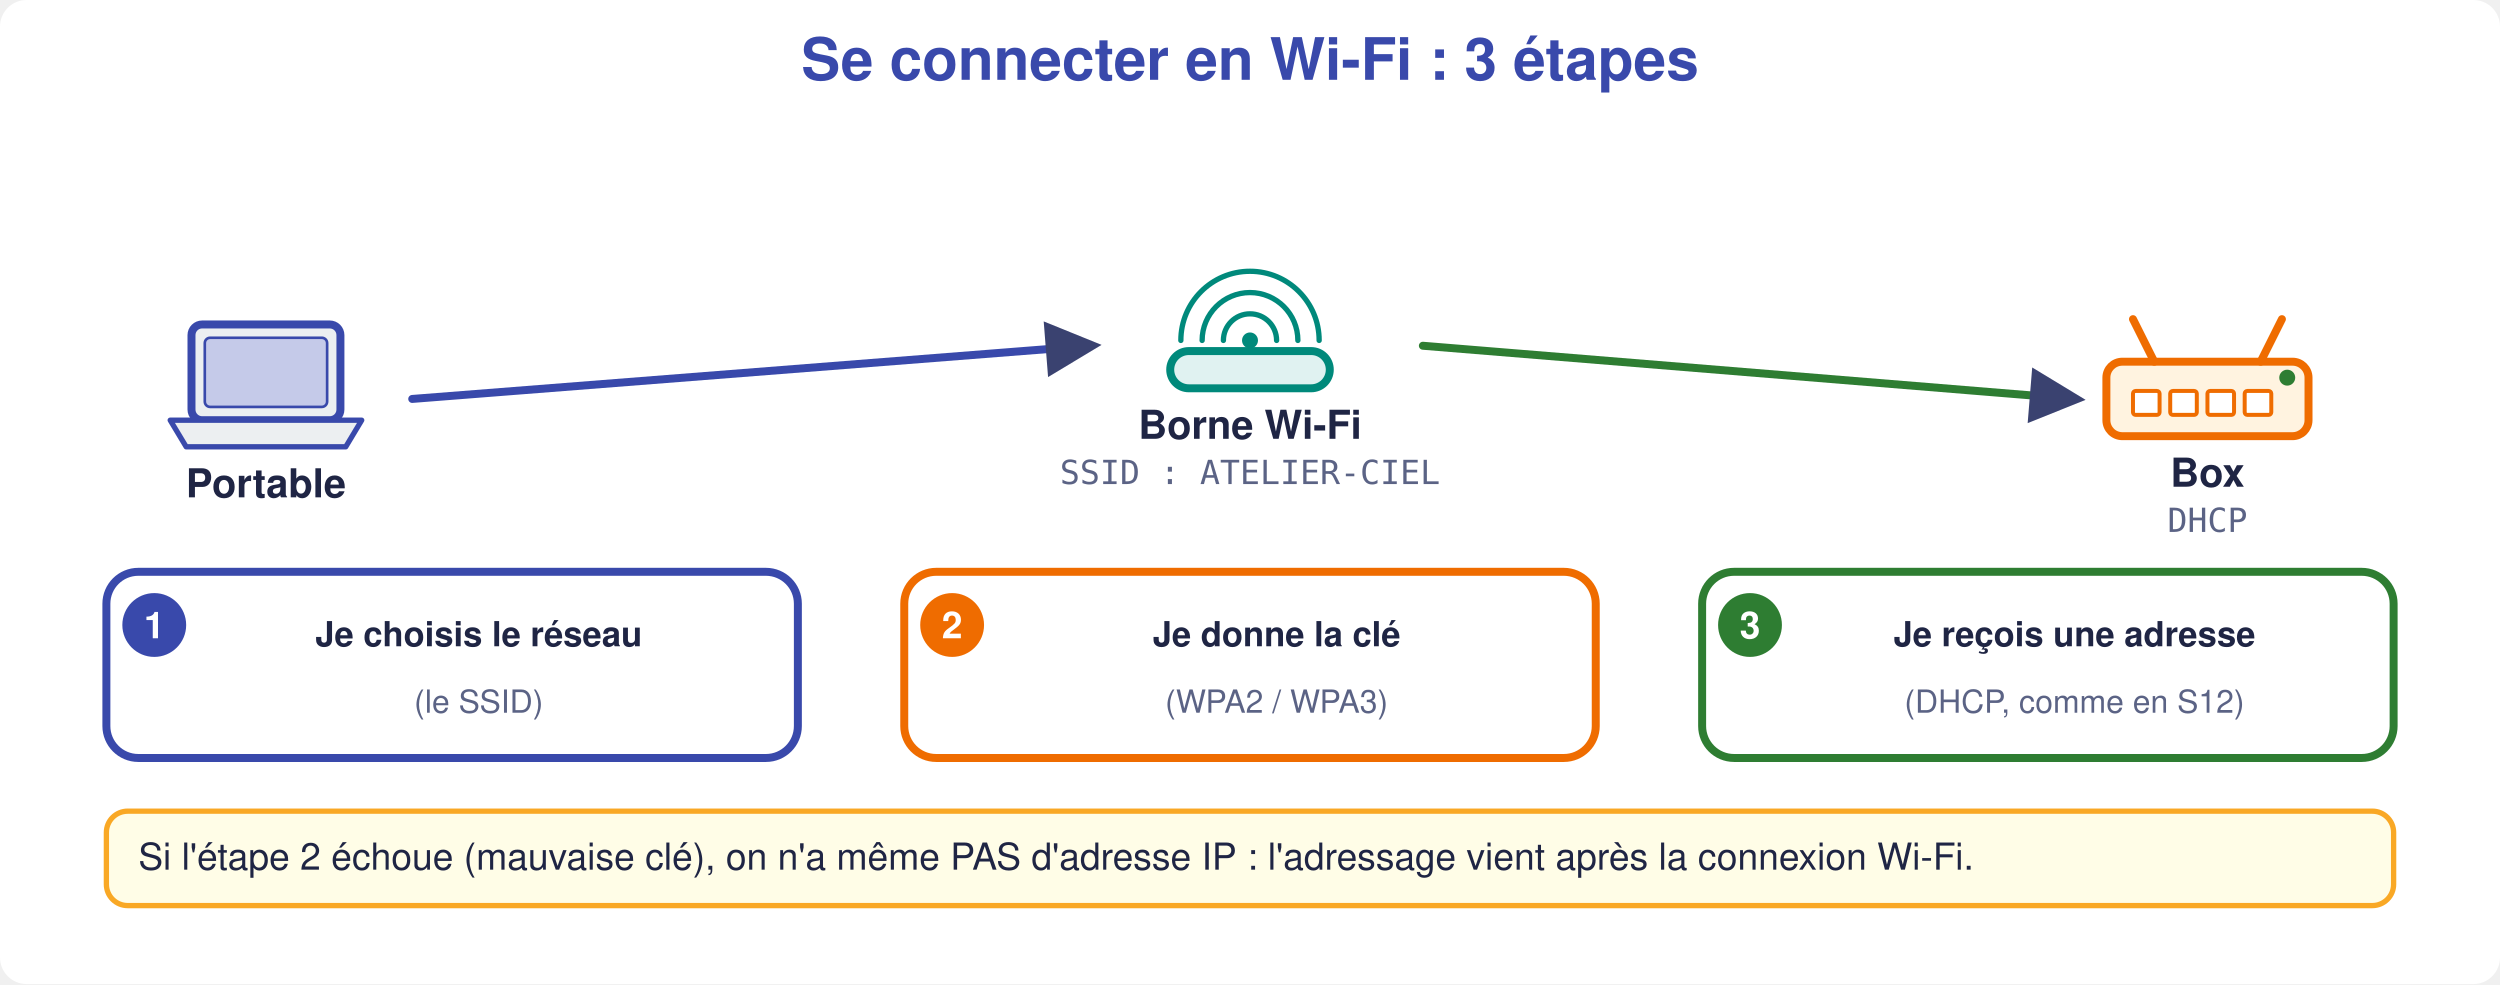
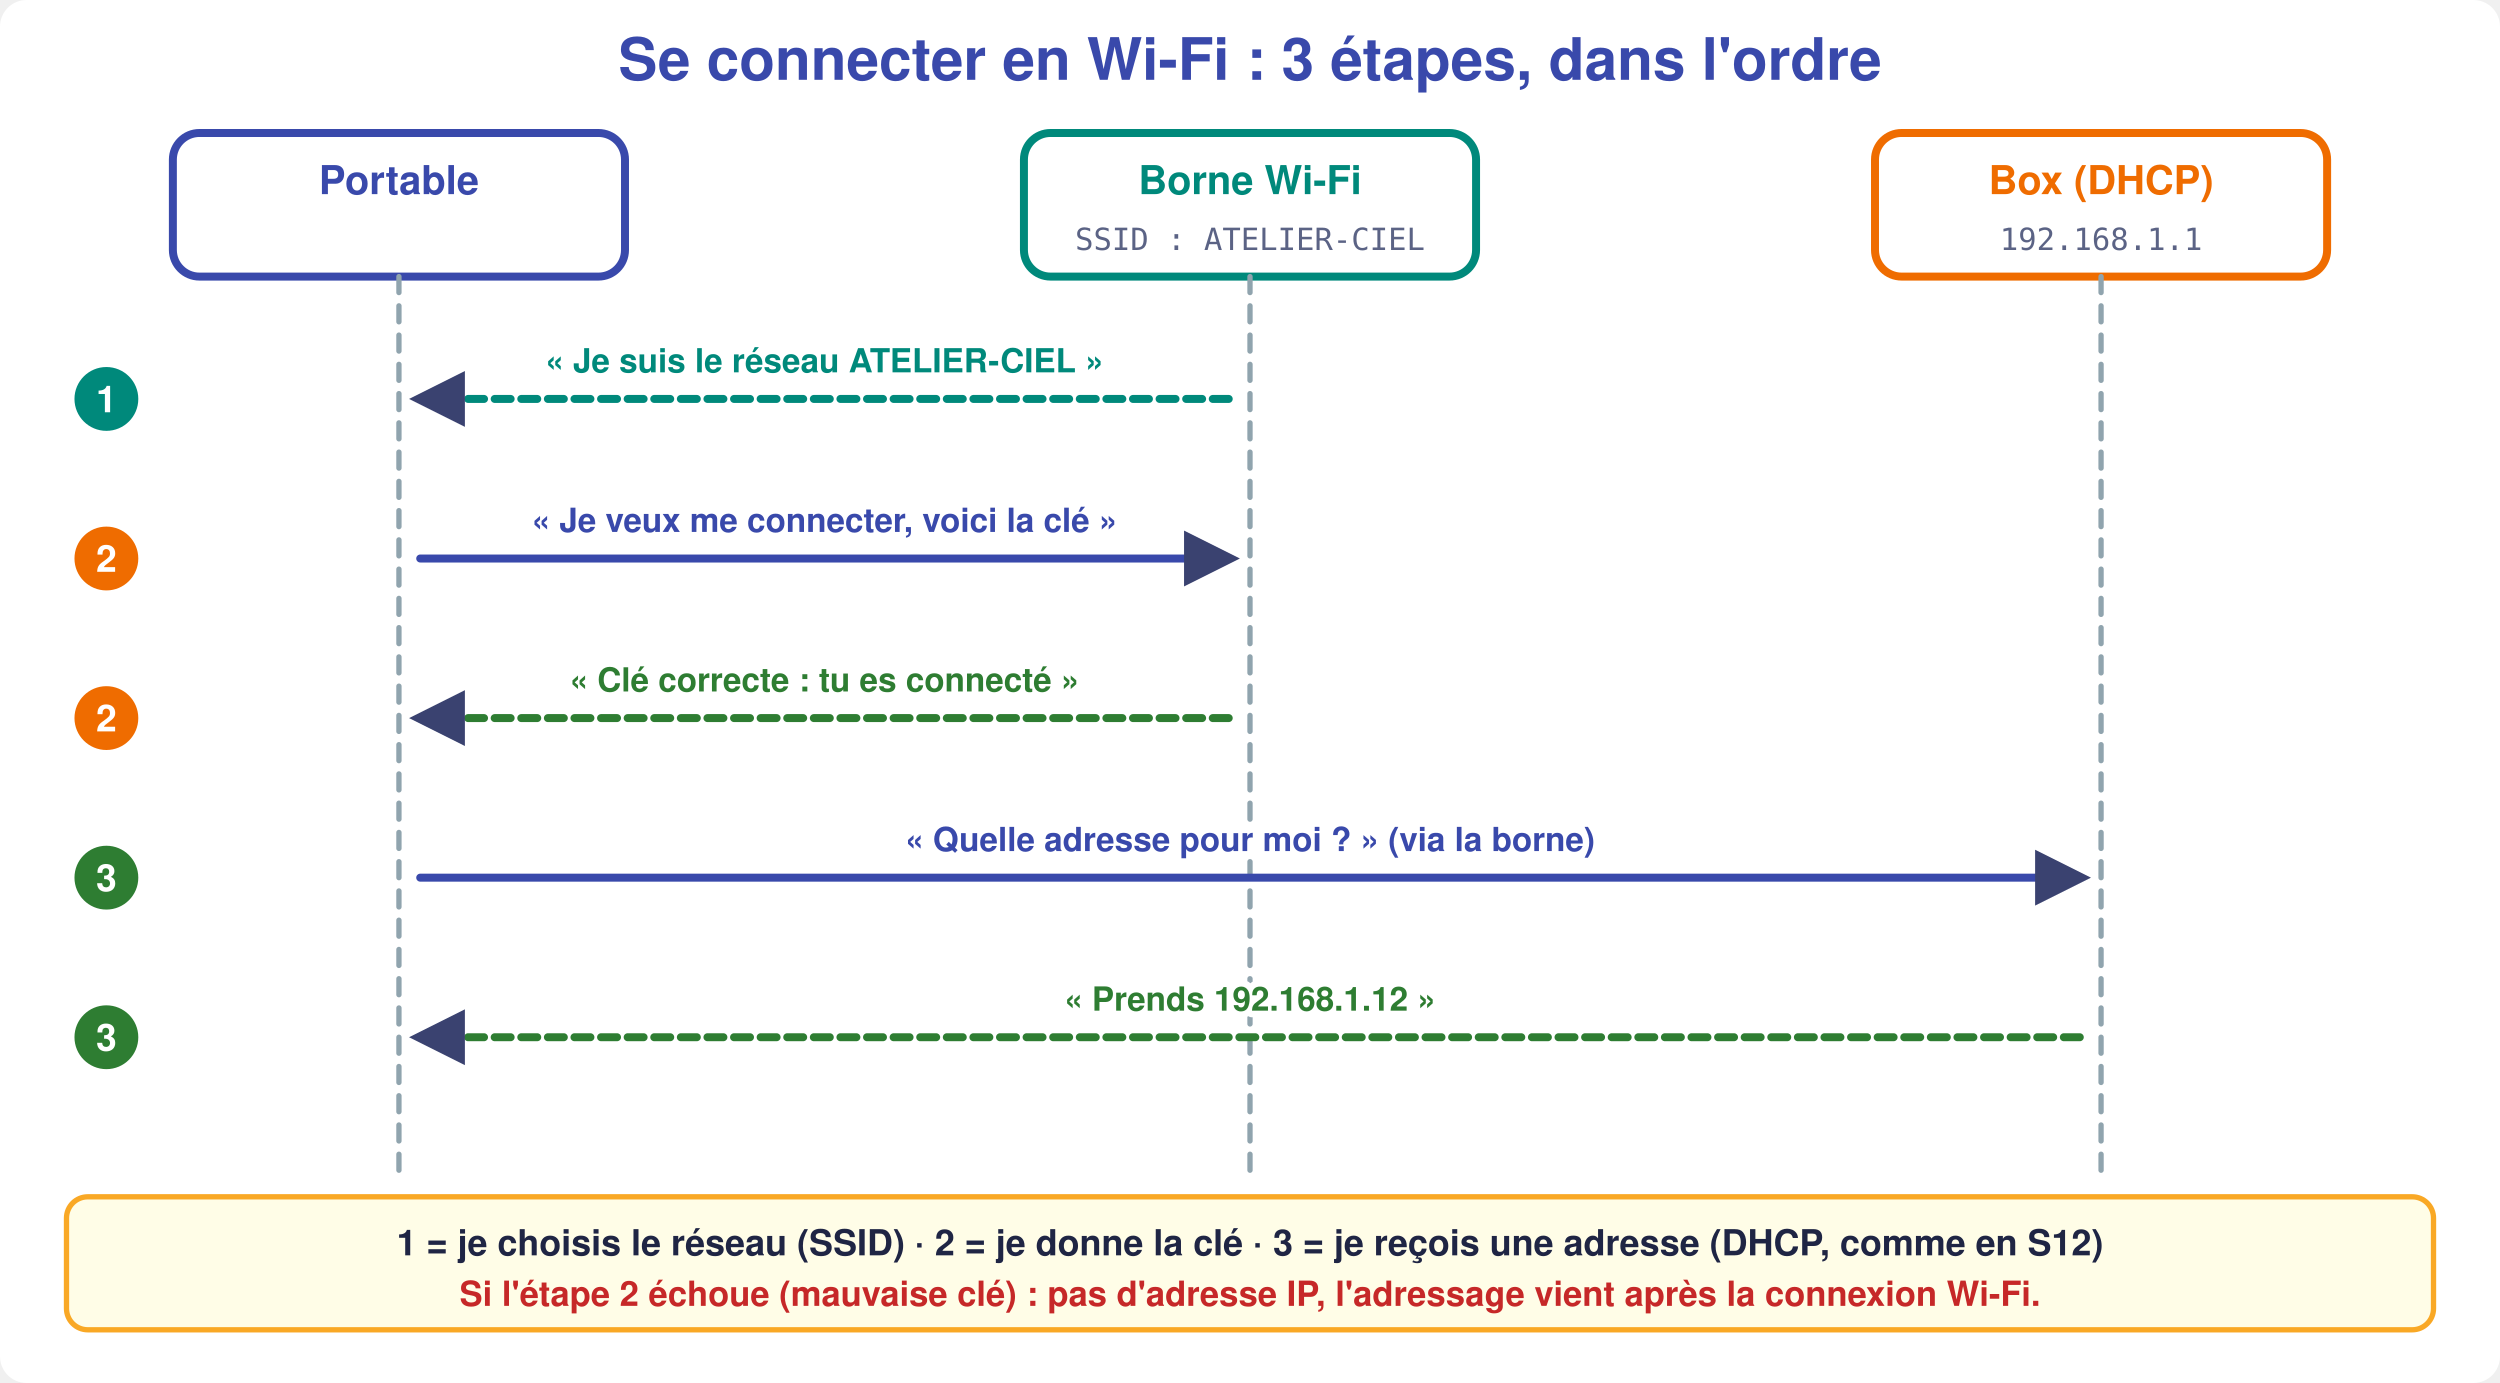
- <svg xmlns="http://www.w3.org/2000/svg" viewBox="0 0 940 370" width="940" height="370" role="img">
+ <svg xmlns="http://www.w3.org/2000/svg" viewBox="0 0 940 520" width="940" height="520" role="img">
  <defs>
    <marker id="ar" viewBox="0 0 10 10" refX="8" refY="5" markerWidth="7" markerHeight="7" orient="auto-start-reverse">
      <path d="M0,0 L10,5 L0,10 z" fill="#3a4270" />
    </marker>
  </defs>
-   <rect width="940" height="370" fill="#ffffff" rx="10" />
+   <rect width="940" height="520" fill="#ffffff" rx="10" />
  <text x="470.0" y="30" font-family="Segoe UI, Helvetica, Arial, sans-serif" font-size="22" fill="#3949ab" text-anchor="middle" font-weight="700">
-     <tspan x="470.0" dy="0">Se connecter en Wi-Fi : 3 étapes</tspan>
+     <tspan x="470.0" dy="0">Se connecter en Wi-Fi : 3 étapes, dans l'ordre</tspan>
  </text>
-   <rect x="72" y="122" width="56" height="36" rx="4" fill="#eceff1" stroke="#3949ab" stroke-width="3" />
-   <rect x="77" y="127" width="46" height="26" rx="2" fill="#c5cae9" stroke="#3949ab" stroke-width="1" />
-   <polygon points="64,158 136,158 130,168 70,168" fill="#eceff1" stroke="#3949ab" stroke-width="2" stroke-linejoin="round" />
-   <text x="100" y="187" font-family="Segoe UI, Helvetica, Arial, sans-serif" font-size="15" fill="#1f2544" text-anchor="middle" font-weight="700">
-     <tspan x="100" dy="0">Portable</tspan>
+   <rect x="65" y="50" width="170" height="54" rx="10" fill="#ffffff" stroke="#3949ab" stroke-width="3" />
+   <text x="150" y="73" font-family="Segoe UI, Helvetica, Arial, sans-serif" font-size="15" fill="#3949ab" text-anchor="middle" font-weight="700">
+     <tspan x="150" dy="0">Portable</tspan>
  </text>
-   <rect x="440" y="132" width="60" height="14" rx="7" fill="#e0f2f1" stroke="#00897b" stroke-width="3" />
-   <path d="M460,128 A10,10 0 0 1 480,128" fill="none" stroke="#00897b" stroke-width="2" stroke-linecap="round" stroke-linejoin="round" />
-   <path d="M452,128 A18,18 0 0 1 488,128" fill="none" stroke="#00897b" stroke-width="2" stroke-linecap="round" stroke-linejoin="round" />
-   <path d="M444,128 A26,26 0 0 1 496,128" fill="none" stroke="#00897b" stroke-width="2" stroke-linecap="round" stroke-linejoin="round" />
-   <circle cx="470" cy="128" r="2.5" fill="#00897b" stroke="#00897b" stroke-width="1" />
-   <text x="470" y="165" font-family="Segoe UI, Helvetica, Arial, sans-serif" font-size="15" fill="#1f2544" text-anchor="middle" font-weight="700">
+   <text x="150" y="94" font-family="Consolas, Menlo, monospace" font-size="11.5" fill="#5b6385" text-anchor="middle" font-weight="400">
+     <tspan x="150" dy="0" />
+   </text>
+   <line x1="150" y1="104" x2="150" y2="440" stroke="#90a4ae" stroke-width="2" stroke-linecap="round" stroke-dasharray="6 5" />
+   <rect x="385" y="50" width="170" height="54" rx="10" fill="#ffffff" stroke="#00897b" stroke-width="3" />
+   <text x="470" y="73" font-family="Segoe UI, Helvetica, Arial, sans-serif" font-size="15" fill="#00897b" text-anchor="middle" font-weight="700">
    <tspan x="470" dy="0">Borne Wi-Fi</tspan>
  </text>
-   <text x="470" y="182" font-family="Consolas, Menlo, monospace" font-size="12.5" fill="#5b6385" text-anchor="middle" font-weight="400">
+   <text x="470" y="94" font-family="Consolas, Menlo, monospace" font-size="11.5" fill="#5b6385" text-anchor="middle" font-weight="400">
    <tspan x="470" dy="0">SSID : ATELIER-CIEL</tspan>
  </text>
-   <rect x="792" y="136" width="76" height="28" rx="6" fill="#fff3e0" stroke="#ef6c00" stroke-width="3" />
-   <line x1="810" y1="136" x2="802" y2="120" stroke="#ef6c00" stroke-width="3" stroke-linecap="round" />
-   <line x1="850" y1="136" x2="858" y2="120" stroke="#ef6c00" stroke-width="3" stroke-linecap="round" />
-   <rect x="802" y="147" width="10" height="9" rx="1" fill="#ffffff" stroke="#ef6c00" stroke-width="1.5" />
-   <rect x="816" y="147" width="10" height="9" rx="1" fill="#ffffff" stroke="#ef6c00" stroke-width="1.5" />
-   <rect x="830" y="147" width="10" height="9" rx="1" fill="#ffffff" stroke="#ef6c00" stroke-width="1.5" />
-   <rect x="844" y="147" width="10" height="9" rx="1" fill="#ffffff" stroke="#ef6c00" stroke-width="1.5" />
-   <circle cx="860" cy="142" r="2.5" fill="#2e7d32" stroke="#2e7d32" stroke-width="1" />
-   <text x="830" y="183" font-family="Segoe UI, Helvetica, Arial, sans-serif" font-size="15" fill="#1f2544" text-anchor="middle" font-weight="700">
-     <tspan x="830" dy="0">Box</tspan>
+   <line x1="470" y1="104" x2="470" y2="440" stroke="#90a4ae" stroke-width="2" stroke-linecap="round" stroke-dasharray="6 5" />
+   <rect x="705" y="50" width="170" height="54" rx="10" fill="#ffffff" stroke="#ef6c00" stroke-width="3" />
+   <text x="790" y="73" font-family="Segoe UI, Helvetica, Arial, sans-serif" font-size="15" fill="#ef6c00" text-anchor="middle" font-weight="700">
+     <tspan x="790" dy="0">Box (DHCP)</tspan>
  </text>
-   <text x="830" y="200" font-family="Consolas, Menlo, monospace" font-size="12.5" fill="#5b6385" text-anchor="middle" font-weight="400">
-     <tspan x="830" dy="0">DHCP</tspan>
+   <text x="790" y="94" font-family="Consolas, Menlo, monospace" font-size="11.5" fill="#5b6385" text-anchor="middle" font-weight="400">
+     <tspan x="790" dy="0">192.168.1.1</tspan>
  </text>
-   <rect x="40" y="215" width="260" height="70" rx="12" fill="#ffffff" stroke="#3949ab" stroke-width="3" />
-   <circle cx="58" cy="235" r="13" fill="#3949ab" stroke="#ffffff" stroke-width="2" />
-   <text x="58" y="240" font-family="Segoe UI, Helvetica, Arial, sans-serif" font-size="14" fill="#ffffff" text-anchor="middle" font-weight="700">
-     <tspan x="58" dy="0">1</tspan>
+   <line x1="790" y1="104" x2="790" y2="440" stroke="#90a4ae" stroke-width="2" stroke-linecap="round" stroke-dasharray="6 5" />
+   <line x1="462" y1="150" x2="158" y2="150" stroke="#00897b" stroke-width="3" stroke-linecap="round" stroke-dasharray="6 4" marker-end="url(#ar)" />
+   <text x="310.0" y="140" font-family="Segoe UI, Helvetica, Arial, sans-serif" font-size="12.5" fill="#ffffff" stroke="#ffffff" stroke-width="5" stroke-linejoin="round" text-anchor="middle" font-weight="700">
+     <tspan x="310.0" dy="0">« Je suis le réseau ATELIER-CIEL »</tspan>
  </text>
-   <text x="180" y="243" font-family="Segoe UI, Helvetica, Arial, sans-serif" font-size="13" fill="#1f2544" text-anchor="middle" font-weight="700">
-     <tspan x="180" dy="0">Je choisis le réseau</tspan>
+   <text x="310.0" y="140" font-family="Segoe UI, Helvetica, Arial, sans-serif" font-size="12.5" fill="#00897b" text-anchor="middle" font-weight="700">
+     <tspan x="310.0" dy="0">« Je suis le réseau ATELIER-CIEL »</tspan>
  </text>
-   <text x="180" y="268" font-family="Segoe UI, Helvetica, Arial, sans-serif" font-size="12" fill="#5b6385" text-anchor="middle" font-weight="400">
-     <tspan x="180" dy="0">(le SSID)</tspan>
+   <circle cx="40" cy="150" r="13" fill="#00897b" stroke="#ffffff" stroke-width="2" />
+   <text x="40" y="155" font-family="Segoe UI, Helvetica, Arial, sans-serif" font-size="14" fill="#ffffff" text-anchor="middle" font-weight="700">
+     <tspan x="40" dy="0">1</tspan>
  </text>
-   <rect x="340" y="215" width="260" height="70" rx="12" fill="#ffffff" stroke="#ef6c00" stroke-width="3" />
-   <circle cx="358" cy="235" r="13" fill="#ef6c00" stroke="#ffffff" stroke-width="2" />
-   <text x="358" y="240" font-family="Segoe UI, Helvetica, Arial, sans-serif" font-size="14" fill="#ffffff" text-anchor="middle" font-weight="700">
-     <tspan x="358" dy="0">2</tspan>
+   <line x1="158" y1="210" x2="462" y2="210" stroke="#3949ab" stroke-width="3" stroke-linecap="round" marker-end="url(#ar)" />
+   <text x="310.0" y="200" font-family="Segoe UI, Helvetica, Arial, sans-serif" font-size="12.5" fill="#ffffff" stroke="#ffffff" stroke-width="5" stroke-linejoin="round" text-anchor="middle" font-weight="700">
+     <tspan x="310.0" dy="0">« Je veux me connecter, voici la clé »</tspan>
  </text>
-   <text x="480" y="243" font-family="Segoe UI, Helvetica, Arial, sans-serif" font-size="13" fill="#1f2544" text-anchor="middle" font-weight="700">
-     <tspan x="480" dy="0">Je donne la clé</tspan>
+   <text x="310.0" y="200" font-family="Segoe UI, Helvetica, Arial, sans-serif" font-size="12.5" fill="#3949ab" text-anchor="middle" font-weight="700">
+     <tspan x="310.0" dy="0">« Je veux me connecter, voici la clé »</tspan>
  </text>
-   <text x="480" y="268" font-family="Segoe UI, Helvetica, Arial, sans-serif" font-size="12" fill="#5b6385" text-anchor="middle" font-weight="400">
-     <tspan x="480" dy="0">(WPA2 / WPA3)</tspan>
+   <circle cx="40" cy="210" r="13" fill="#ef6c00" stroke="#ffffff" stroke-width="2" />
+   <text x="40" y="215" font-family="Segoe UI, Helvetica, Arial, sans-serif" font-size="14" fill="#ffffff" text-anchor="middle" font-weight="700">
+     <tspan x="40" dy="0">2</tspan>
  </text>
-   <rect x="640" y="215" width="260" height="70" rx="12" fill="#ffffff" stroke="#2e7d32" stroke-width="3" />
-   <circle cx="658" cy="235" r="13" fill="#2e7d32" stroke="#ffffff" stroke-width="2" />
-   <text x="658" y="240" font-family="Segoe UI, Helvetica, Arial, sans-serif" font-size="14" fill="#ffffff" text-anchor="middle" font-weight="700">
-     <tspan x="658" dy="0">3</tspan>
+   <line x1="462" y1="270" x2="158" y2="270" stroke="#2e7d32" stroke-width="3" stroke-linecap="round" stroke-dasharray="6 4" marker-end="url(#ar)" />
+   <text x="310.0" y="260" font-family="Segoe UI, Helvetica, Arial, sans-serif" font-size="12.5" fill="#ffffff" stroke="#ffffff" stroke-width="5" stroke-linejoin="round" text-anchor="middle" font-weight="700">
+     <tspan x="310.0" dy="0">« Clé correcte : tu es connecté »</tspan>
  </text>
-   <text x="780" y="243" font-family="Segoe UI, Helvetica, Arial, sans-serif" font-size="13" fill="#1f2544" text-anchor="middle" font-weight="700">
-     <tspan x="780" dy="0">Je reçois une adresse</tspan>
+   <text x="310.0" y="260" font-family="Segoe UI, Helvetica, Arial, sans-serif" font-size="12.5" fill="#2e7d32" text-anchor="middle" font-weight="700">
+     <tspan x="310.0" dy="0">« Clé correcte : tu es connecté »</tspan>
  </text>
-   <text x="780" y="268" font-family="Segoe UI, Helvetica, Arial, sans-serif" font-size="12" fill="#5b6385" text-anchor="middle" font-weight="400">
-     <tspan x="780" dy="0">(DHCP, comme en S12)</tspan>
+   <circle cx="40" cy="270" r="13" fill="#ef6c00" stroke="#ffffff" stroke-width="2" />
+   <text x="40" y="275" font-family="Segoe UI, Helvetica, Arial, sans-serif" font-size="14" fill="#ffffff" text-anchor="middle" font-weight="700">
+     <tspan x="40" dy="0">2</tspan>
  </text>
-   <line x1="155" y1="150" x2="410" y2="130" stroke="#3949ab" stroke-width="3" stroke-linecap="round" marker-end="url(#ar)" />
-   <line x1="535" y1="130" x2="780" y2="150" stroke="#2e7d32" stroke-width="3" stroke-linecap="round" marker-end="url(#ar)" />
-   <rect x="40" y="305" width="860" height="35.5" rx="8" fill="#fffde7" stroke="#f9a825" stroke-width="2" />
-   <text x="52" y="327" font-family="Segoe UI, Helvetica, Arial, sans-serif" font-size="14" fill="#1f2544" text-anchor="start" font-weight="400">
-     <tspan x="52" dy="0">Si l'étape 2 échoue (mauvaise clé), on n'a même PAS d'adresse IP : l'adressage vient après la connexion Wi-Fi.</tspan>
+   <line x1="158" y1="330" x2="782" y2="330" stroke="#3949ab" stroke-width="3" stroke-linecap="round" marker-end="url(#ar)" />
+   <text x="470.0" y="320" font-family="Segoe UI, Helvetica, Arial, sans-serif" font-size="12.5" fill="#ffffff" stroke="#ffffff" stroke-width="5" stroke-linejoin="round" text-anchor="middle" font-weight="700">
+     <tspan x="470.0" dy="0">« Quelle adresse pour moi ? » (via la borne)</tspan>
+   </text>
+   <text x="470.0" y="320" font-family="Segoe UI, Helvetica, Arial, sans-serif" font-size="12.5" fill="#3949ab" text-anchor="middle" font-weight="700">
+     <tspan x="470.0" dy="0">« Quelle adresse pour moi ? » (via la borne)</tspan>
+   </text>
+   <circle cx="40" cy="330" r="13" fill="#2e7d32" stroke="#ffffff" stroke-width="2" />
+   <text x="40" y="335" font-family="Segoe UI, Helvetica, Arial, sans-serif" font-size="14" fill="#ffffff" text-anchor="middle" font-weight="700">
+     <tspan x="40" dy="0">3</tspan>
+   </text>
+   <line x1="782" y1="390" x2="158" y2="390" stroke="#2e7d32" stroke-width="3" stroke-linecap="round" stroke-dasharray="6 4" marker-end="url(#ar)" />
+   <text x="470.0" y="380" font-family="Segoe UI, Helvetica, Arial, sans-serif" font-size="12.5" fill="#ffffff" stroke="#ffffff" stroke-width="5" stroke-linejoin="round" text-anchor="middle" font-weight="700">
+     <tspan x="470.0" dy="0">« Prends 192.168.1.12 »</tspan>
+   </text>
+   <text x="470.0" y="380" font-family="Segoe UI, Helvetica, Arial, sans-serif" font-size="12.5" fill="#2e7d32" text-anchor="middle" font-weight="700">
+     <tspan x="470.0" dy="0">« Prends 192.168.1.12 »</tspan>
+   </text>
+   <circle cx="40" cy="390" r="13" fill="#2e7d32" stroke="#ffffff" stroke-width="2" />
+   <text x="40" y="395" font-family="Segoe UI, Helvetica, Arial, sans-serif" font-size="14" fill="#ffffff" text-anchor="middle" font-weight="700">
+     <tspan x="40" dy="0">3</tspan>
+   </text>
+   <rect x="25" y="450" width="890" height="50" rx="8" fill="#fffde7" stroke="#f9a825" stroke-width="2" />
+   <text x="470" y="472" font-family="Segoe UI, Helvetica, Arial, sans-serif" font-size="13.5" fill="#1f2544" text-anchor="middle" font-weight="700">
+     <tspan x="470" dy="0">1 = je choisis le réseau (SSID) · 2 = je donne la clé · 3 = je reçois une adresse (DHCP, comme en S12)</tspan>
+   </text>
+   <text x="470" y="491" font-family="Segoe UI, Helvetica, Arial, sans-serif" font-size="13" fill="#c62828" text-anchor="middle" font-weight="700">
+     <tspan x="470" dy="0">Si l'étape 2 échoue (mauvaise clé) : pas d'adresse IP, l'adressage vient après la connexion Wi-Fi.</tspan>
  </text>
</svg>
